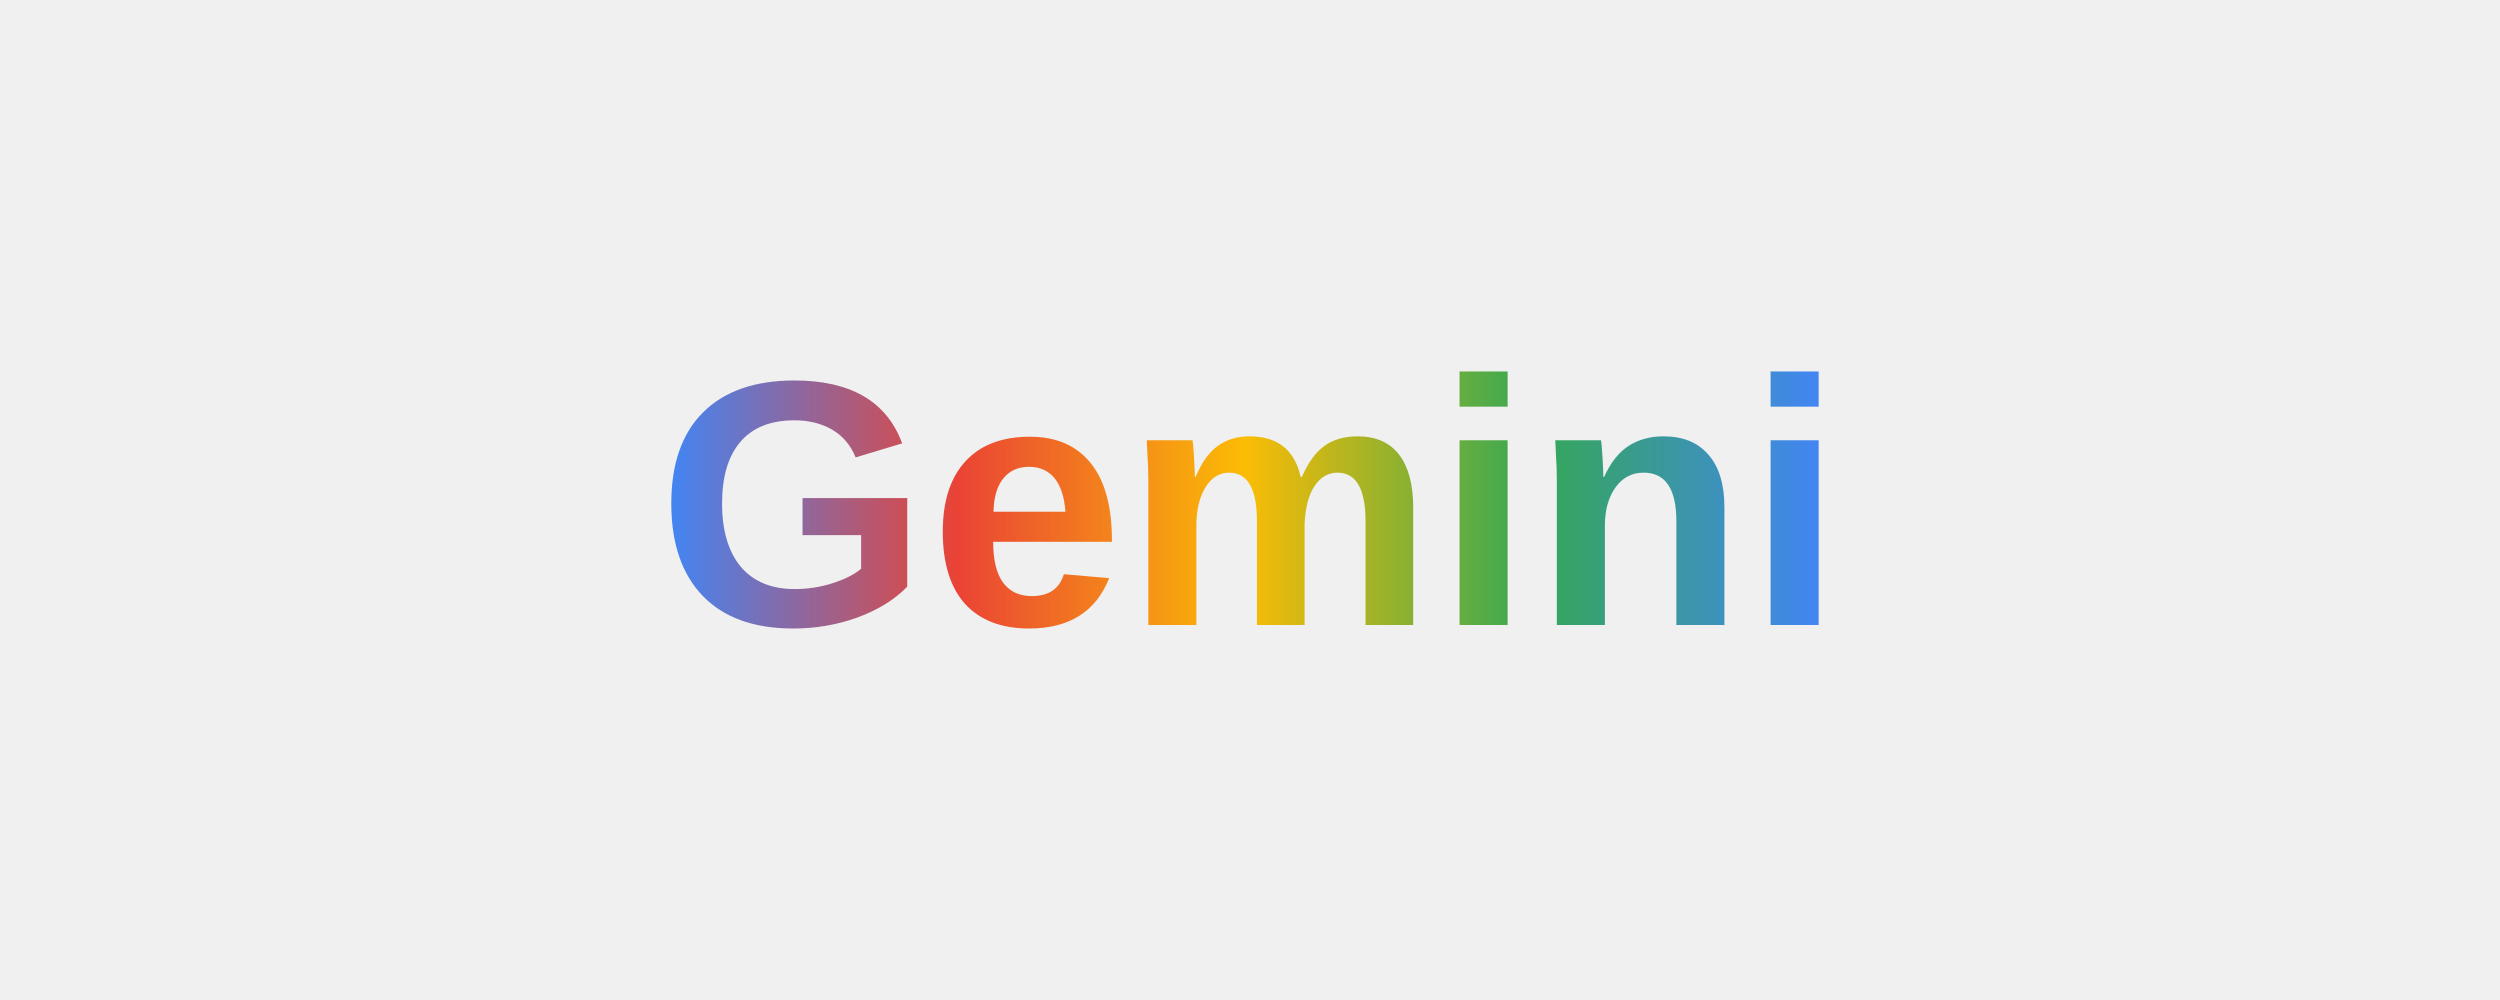
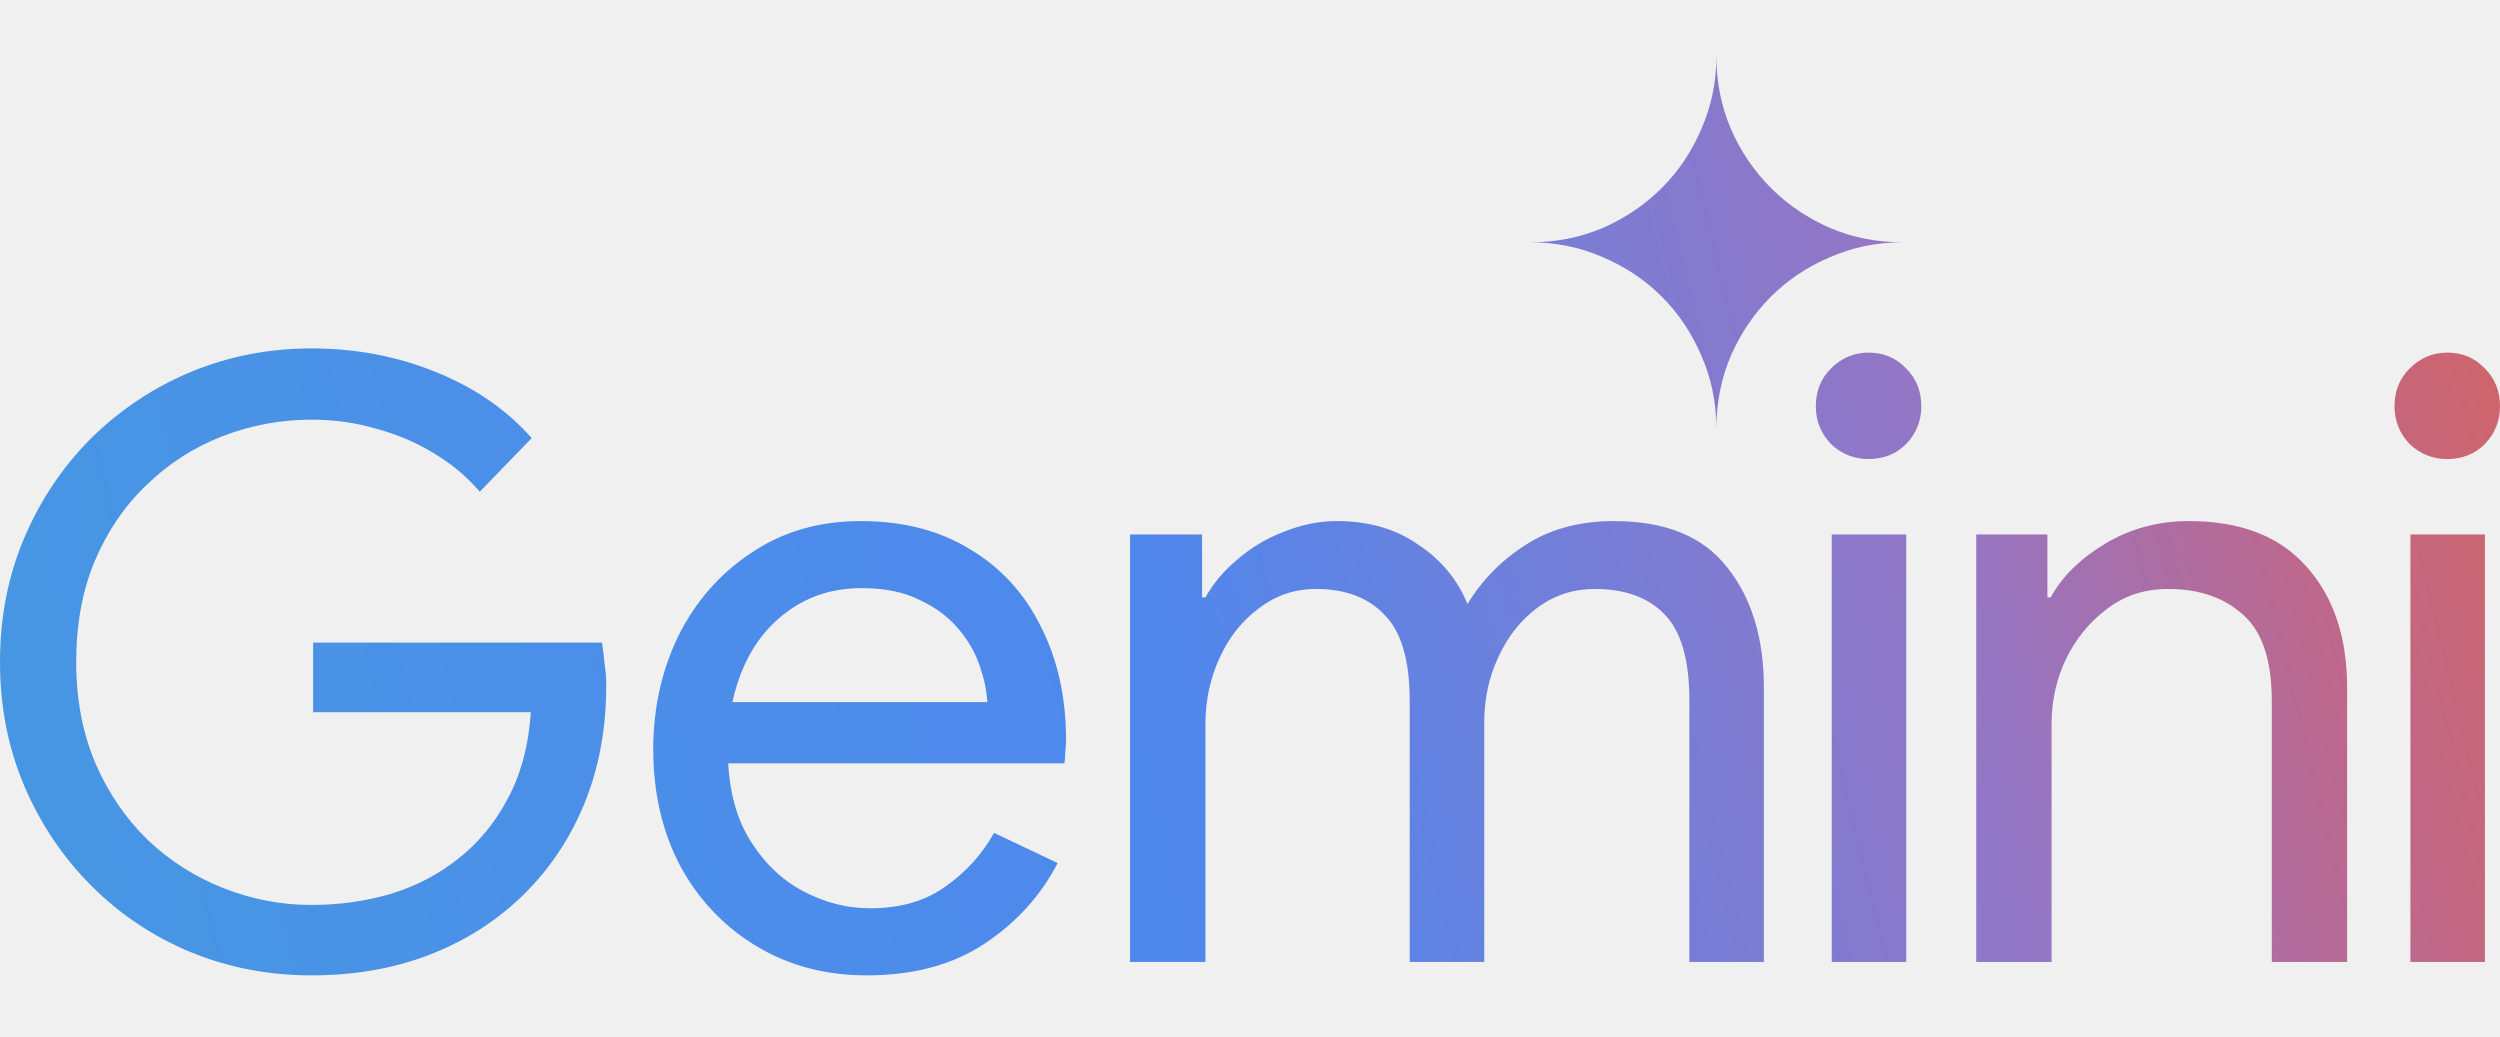
- <svg xmlns="http://www.w3.org/2000/svg" width="100" height="40" viewBox="0 0 100 40">
+ <svg xmlns="http://www.w3.org/2000/svg" width="205" height="85" viewBox="0 0 205 85" fill="none">
+   <mask id="mask0_726_71" style="mask-type:alpha" maskUnits="userSpaceOnUse" x="0" y="4" width="205" height="76">
+     <path fill-rule="evenodd" clip-rule="evenodd" d="M139.521 29.186C140.335 31.044 140.742 33.03 140.742 35.143C140.742 33.03 141.136 31.044 141.924 29.186C142.738 27.328 143.831 25.712 145.204 24.337C146.578 22.962 148.192 21.881 150.049 21.091C151.905 20.277 153.889 19.87 155.999 19.87C153.889 19.87 151.905 19.475 150.049 18.686C148.192 17.871 146.578 16.777 145.204 15.402C143.831 14.028 142.738 12.411 141.924 10.553C141.136 8.695 140.742 6.709 140.742 4.596C140.742 6.709 140.335 8.695 139.521 10.553C138.733 12.411 137.652 14.028 136.279 15.402C134.906 16.777 133.291 17.871 131.435 18.686C129.578 19.475 127.595 19.87 125.484 19.87C127.595 19.87 129.578 20.277 131.435 21.091C133.291 21.881 134.906 22.962 136.279 24.337C137.652 25.712 138.733 27.328 139.521 29.186ZM15.585 78.055C18.698 79.338 22.017 79.979 25.541 79.979C29.111 79.979 32.361 79.406 35.291 78.261C38.22 77.116 40.76 75.489 42.912 73.381C45.063 71.274 46.734 68.777 47.924 65.89C49.114 62.957 49.709 59.75 49.709 56.268V56.199C49.709 55.558 49.663 54.962 49.572 54.412C49.526 53.862 49.457 53.289 49.365 52.694H25.678V58.398H43.529C43.346 61.148 42.706 63.53 41.607 65.546C40.554 67.517 39.204 69.143 37.556 70.426C35.954 71.709 34.1 72.671 31.995 73.313C29.935 73.908 27.784 74.206 25.541 74.206C23.069 74.206 20.666 73.748 18.332 72.831C15.997 71.915 13.915 70.587 12.084 68.845C10.299 67.104 8.88 65.019 7.827 62.591C6.774 60.117 6.248 57.345 6.248 54.275C6.248 51.205 6.751 48.456 7.758 46.027C8.811 43.553 10.23 41.468 12.015 39.773C13.8 38.032 15.86 36.703 18.195 35.786C20.575 34.87 23.023 34.412 25.541 34.412C27.418 34.412 29.203 34.664 30.896 35.168C32.59 35.626 34.146 36.291 35.565 37.161C37.03 38.032 38.289 39.086 39.341 40.323L43.598 35.924C41.538 33.587 38.907 31.777 35.703 30.494C32.544 29.211 29.157 28.57 25.541 28.57C22.062 28.57 18.767 29.211 15.654 30.494C12.587 31.777 9.864 33.587 7.484 35.924C5.149 38.261 3.318 40.987 1.991 44.103C0.664 47.218 0 50.609 0 54.275C0 57.94 0.664 61.331 1.991 64.446C3.318 67.562 5.149 70.288 7.484 72.626C9.818 74.962 12.519 76.772 15.585 78.055ZM62.011 77.574C64.666 79.177 67.687 79.979 71.074 79.979C74.919 79.979 78.145 79.109 80.755 77.367C83.364 75.627 85.355 73.427 86.728 70.77L81.51 68.295C80.549 70.037 79.221 71.503 77.528 72.694C75.88 73.885 73.82 74.481 71.348 74.481C69.426 74.481 67.573 74 65.787 73.038C64.002 72.076 62.538 70.632 61.393 68.708C60.405 67.045 59.843 65.006 59.709 62.591H87.278C87.323 62.362 87.346 62.064 87.346 61.697C87.392 61.331 87.415 60.987 87.415 60.666C87.415 57.184 86.728 54.091 85.355 51.388C84.027 48.685 82.105 46.577 79.588 45.065C77.07 43.507 74.072 42.728 70.593 42.728C67.16 42.728 64.163 43.599 61.599 45.34C59.036 47.035 57.045 49.303 55.626 52.144C54.253 54.985 53.566 58.078 53.566 61.422C53.566 64.996 54.298 68.181 55.763 70.976C57.274 73.771 59.356 75.97 62.011 77.574ZM60.058 57.574C60.274 56.553 60.582 55.591 60.981 54.687C61.851 52.717 63.11 51.159 64.757 50.014C66.451 48.822 68.419 48.227 70.662 48.227C72.538 48.227 74.118 48.547 75.4 49.189C76.681 49.784 77.734 50.563 78.558 51.526C79.382 52.488 79.977 53.519 80.343 54.618C80.709 55.672 80.915 56.657 80.961 57.574H60.058ZM92.665 43.828V78.88H98.845V59.361C98.845 57.436 99.234 55.626 100.012 53.931C100.79 52.236 101.866 50.884 103.239 49.876C104.612 48.822 106.169 48.295 107.907 48.295C110.334 48.295 112.21 49.005 113.538 50.426C114.911 51.8 115.597 54.16 115.597 57.505V78.88H121.708V59.223C121.708 57.299 122.097 55.512 122.875 53.862C123.653 52.167 124.729 50.815 126.102 49.807C127.475 48.799 129.031 48.295 130.771 48.295C133.243 48.295 135.142 48.983 136.47 50.357C137.843 51.732 138.529 54.091 138.529 57.436V78.88H144.64V56.405C144.64 52.327 143.633 49.028 141.619 46.508C139.651 43.988 136.561 42.728 132.35 42.728C129.558 42.728 127.155 43.37 125.141 44.653C123.127 45.935 121.525 47.562 120.335 49.532C119.511 47.516 118.16 45.89 116.284 44.653C114.453 43.37 112.233 42.728 109.624 42.728C108.16 42.728 106.695 43.026 105.23 43.622C103.811 44.172 102.552 44.928 101.454 45.89C100.355 46.806 99.486 47.837 98.845 48.983H98.57V43.828H92.665ZM150.201 43.828V78.88H156.312V43.828H150.201ZM150.133 36.405C151.002 37.23 152.033 37.642 153.223 37.642C154.458 37.642 155.488 37.23 156.312 36.405C157.136 35.535 157.548 34.504 157.548 33.312C157.548 32.075 157.136 31.044 156.312 30.22C155.488 29.349 154.458 28.914 153.223 28.914C152.033 28.914 151.002 29.349 150.133 30.22C149.309 31.044 148.897 32.075 148.897 33.312C148.897 34.504 149.309 35.535 150.133 36.405ZM162.051 43.828V78.88H168.23V59.361C168.23 57.482 168.619 55.718 169.397 54.069C170.222 52.373 171.342 50.998 172.761 49.945C174.18 48.845 175.851 48.295 177.774 48.295C180.337 48.295 182.397 49.005 183.953 50.426C185.509 51.8 186.287 54.16 186.287 57.505V78.88H192.466V56.405C192.466 52.282 191.368 48.983 189.171 46.508C186.974 43.988 183.747 42.728 179.49 42.728C176.973 42.728 174.684 43.347 172.624 44.584C170.565 45.821 169.077 47.287 168.161 48.983H167.887V43.828H162.051ZM197.653 43.828V78.88H203.764V43.828H197.653ZM197.585 36.405C198.454 37.23 199.485 37.642 200.675 37.642C201.91 37.642 202.94 37.23 203.764 36.405C204.588 35.535 205 34.504 205 33.312C205 32.075 204.588 31.044 203.764 30.22C202.94 29.349 201.91 28.914 200.675 28.914C199.485 28.914 198.454 29.349 197.585 30.22C196.761 31.044 196.349 32.075 196.349 33.312C196.349 34.504 196.761 35.535 197.585 36.405Z" fill="white" />
+   </mask>
+   <g mask="url(#mask0_726_71)">
+     <path d="M401.562 -267.094H-94.306V141.73H401.562V-267.094Z" fill="url(#paint0_linear_726_71)" />
+   </g>
  <defs>
-     <linearGradient id="grad1" x1="0%" y1="0%" x2="100%" y2="0%">
-       <stop offset="0%" style="stop-color:#4285F4;stop-opacity:1" />
-       <stop offset="25%" style="stop-color:#EA4335;stop-opacity:1" />
-       <stop offset="50%" style="stop-color:#FBBC05;stop-opacity:1" />
-       <stop offset="75%" style="stop-color:#34A853;stop-opacity:1" />
-       <stop offset="100%" style="stop-color:#4285F4;stop-opacity:1" />
+     <linearGradient id="paint0_linear_726_71" x1="-34.209" y1="82.41" x2="211.565" y2="22.828" gradientUnits="userSpaceOnUse">
+       <stop stop-color="#439DDF" />
+       <stop offset="0.524" stop-color="#4F87ED" />
+       <stop offset="0.781" stop-color="#9476C5" />
+       <stop offset="0.888" stop-color="#BC688E" />
+       <stop offset="1" stop-color="#D6645D" />
    </linearGradient>
  </defs>
-   <text x="50" y="25" font-family="Arial, sans-serif" font-size="14" font-weight="bold" text-anchor="middle" fill="url(#grad1)">Gemini</text>
</svg>
